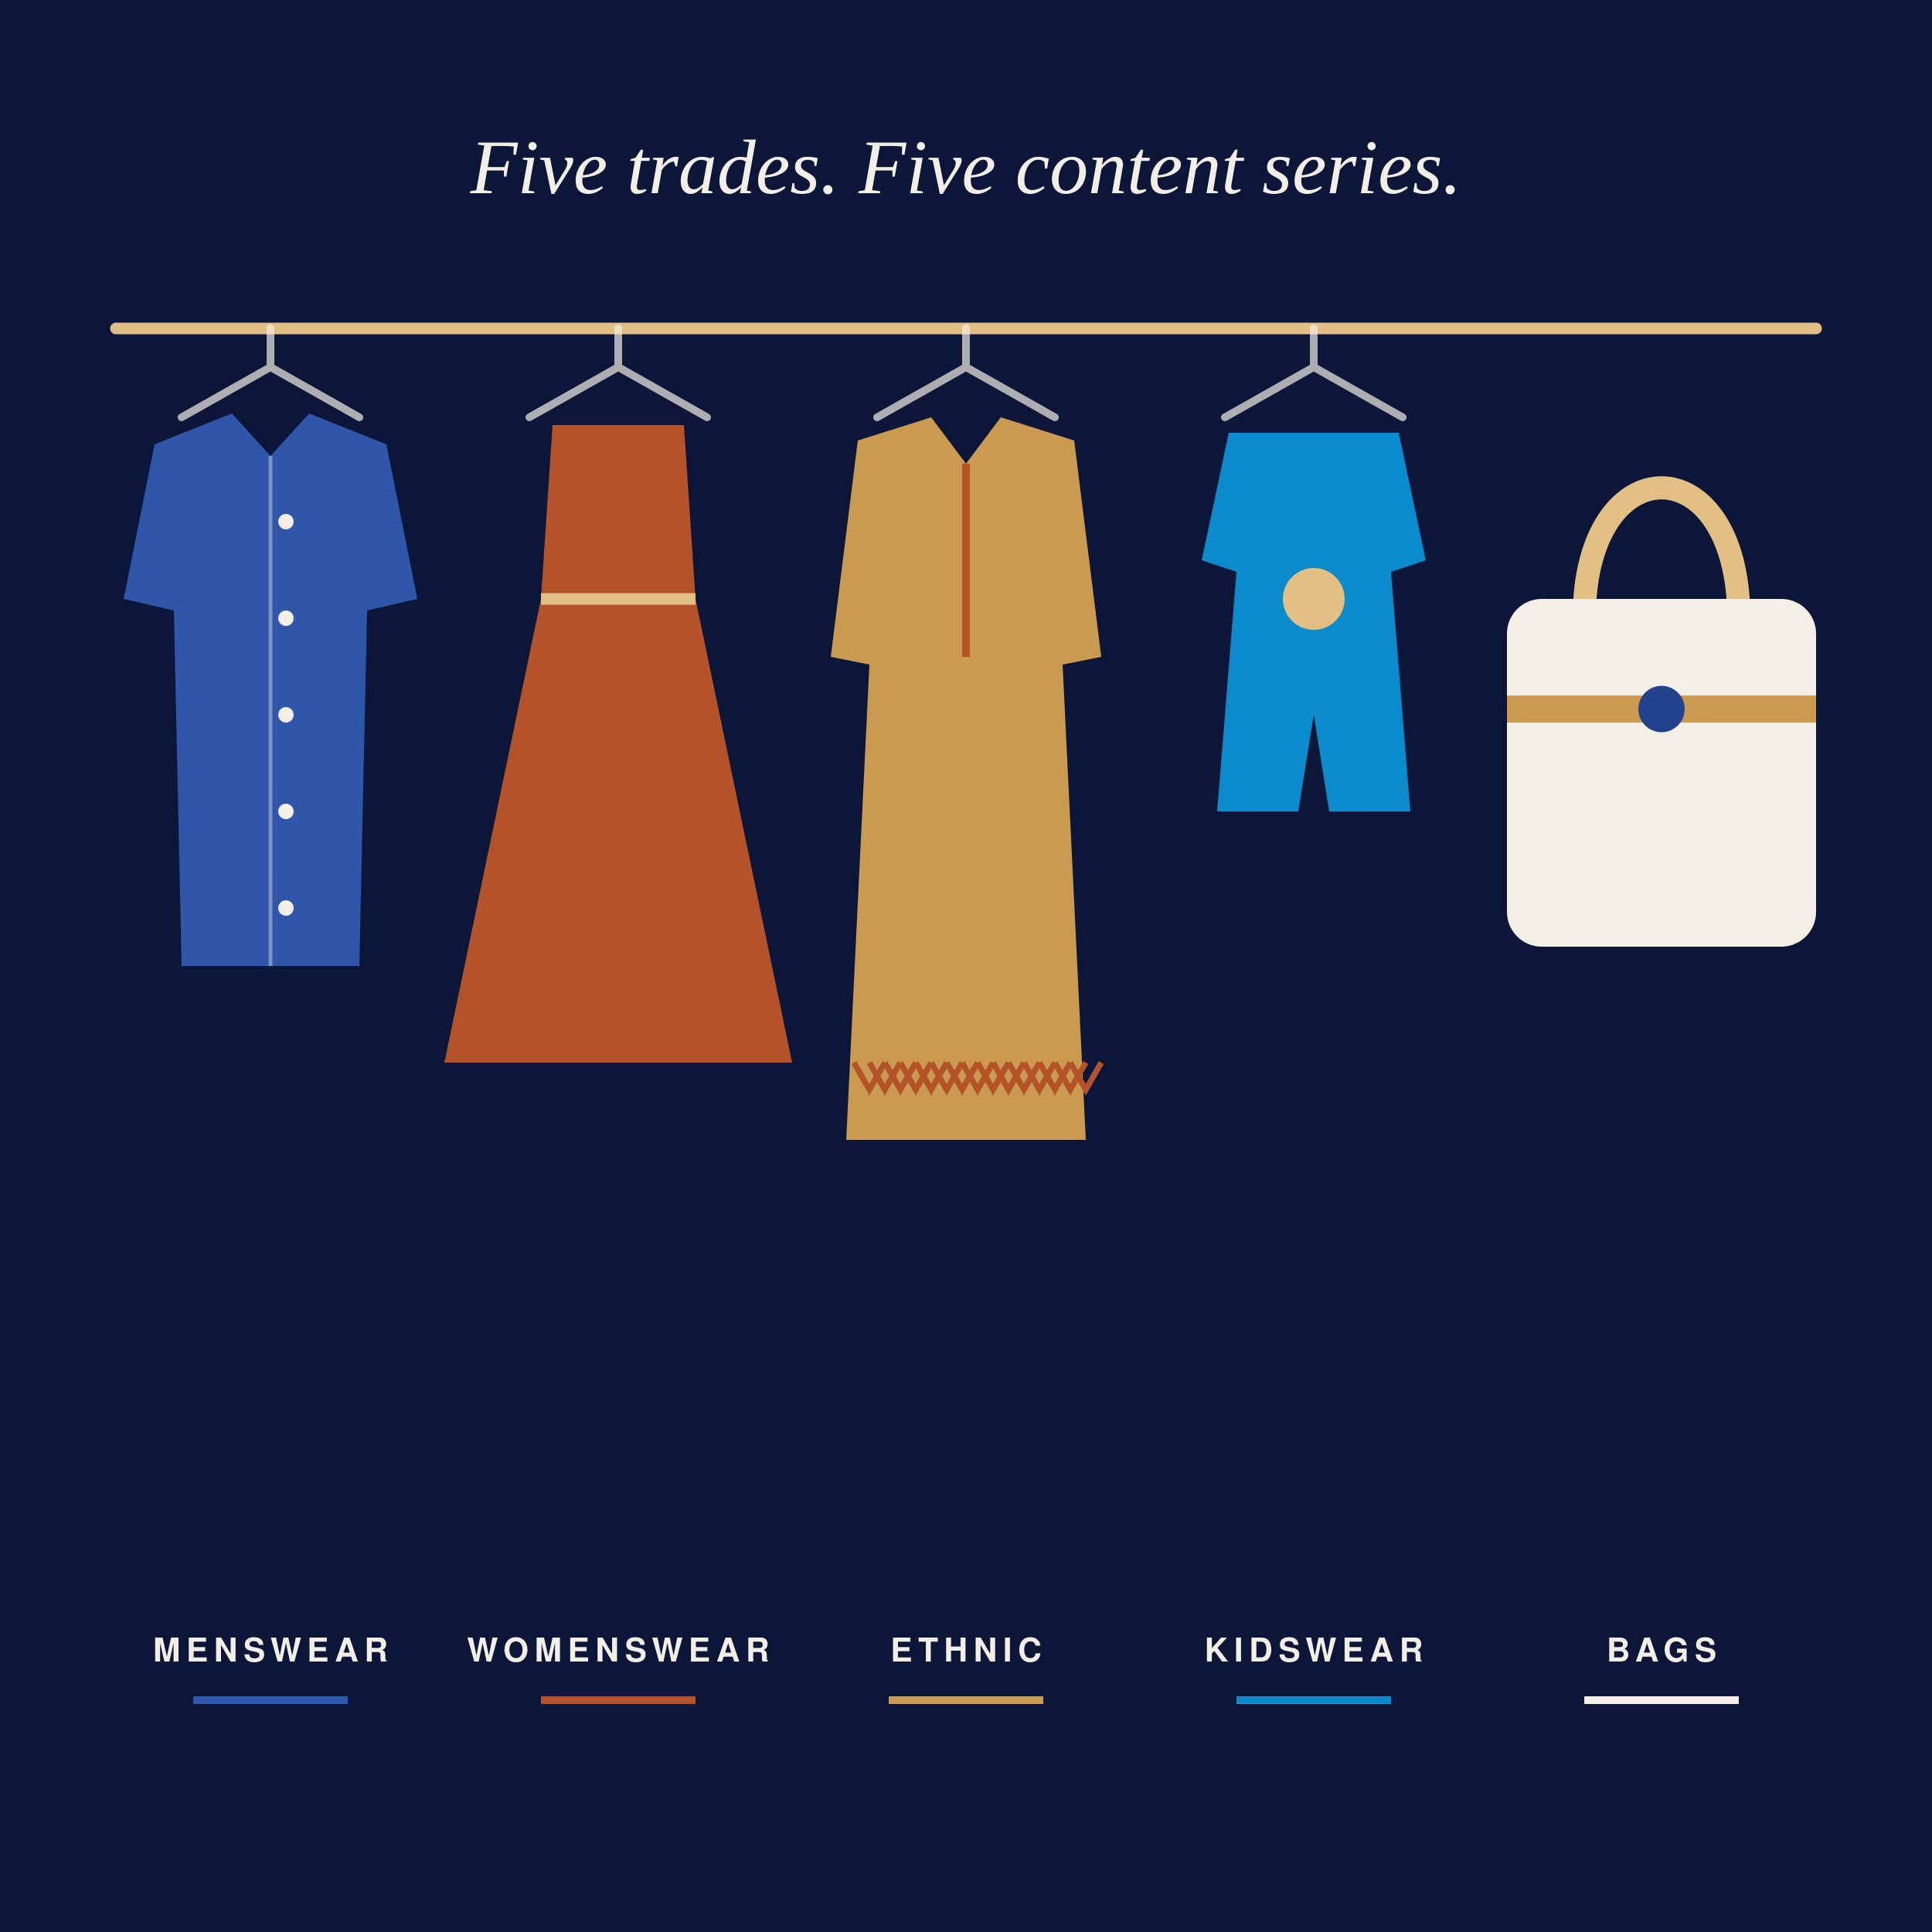
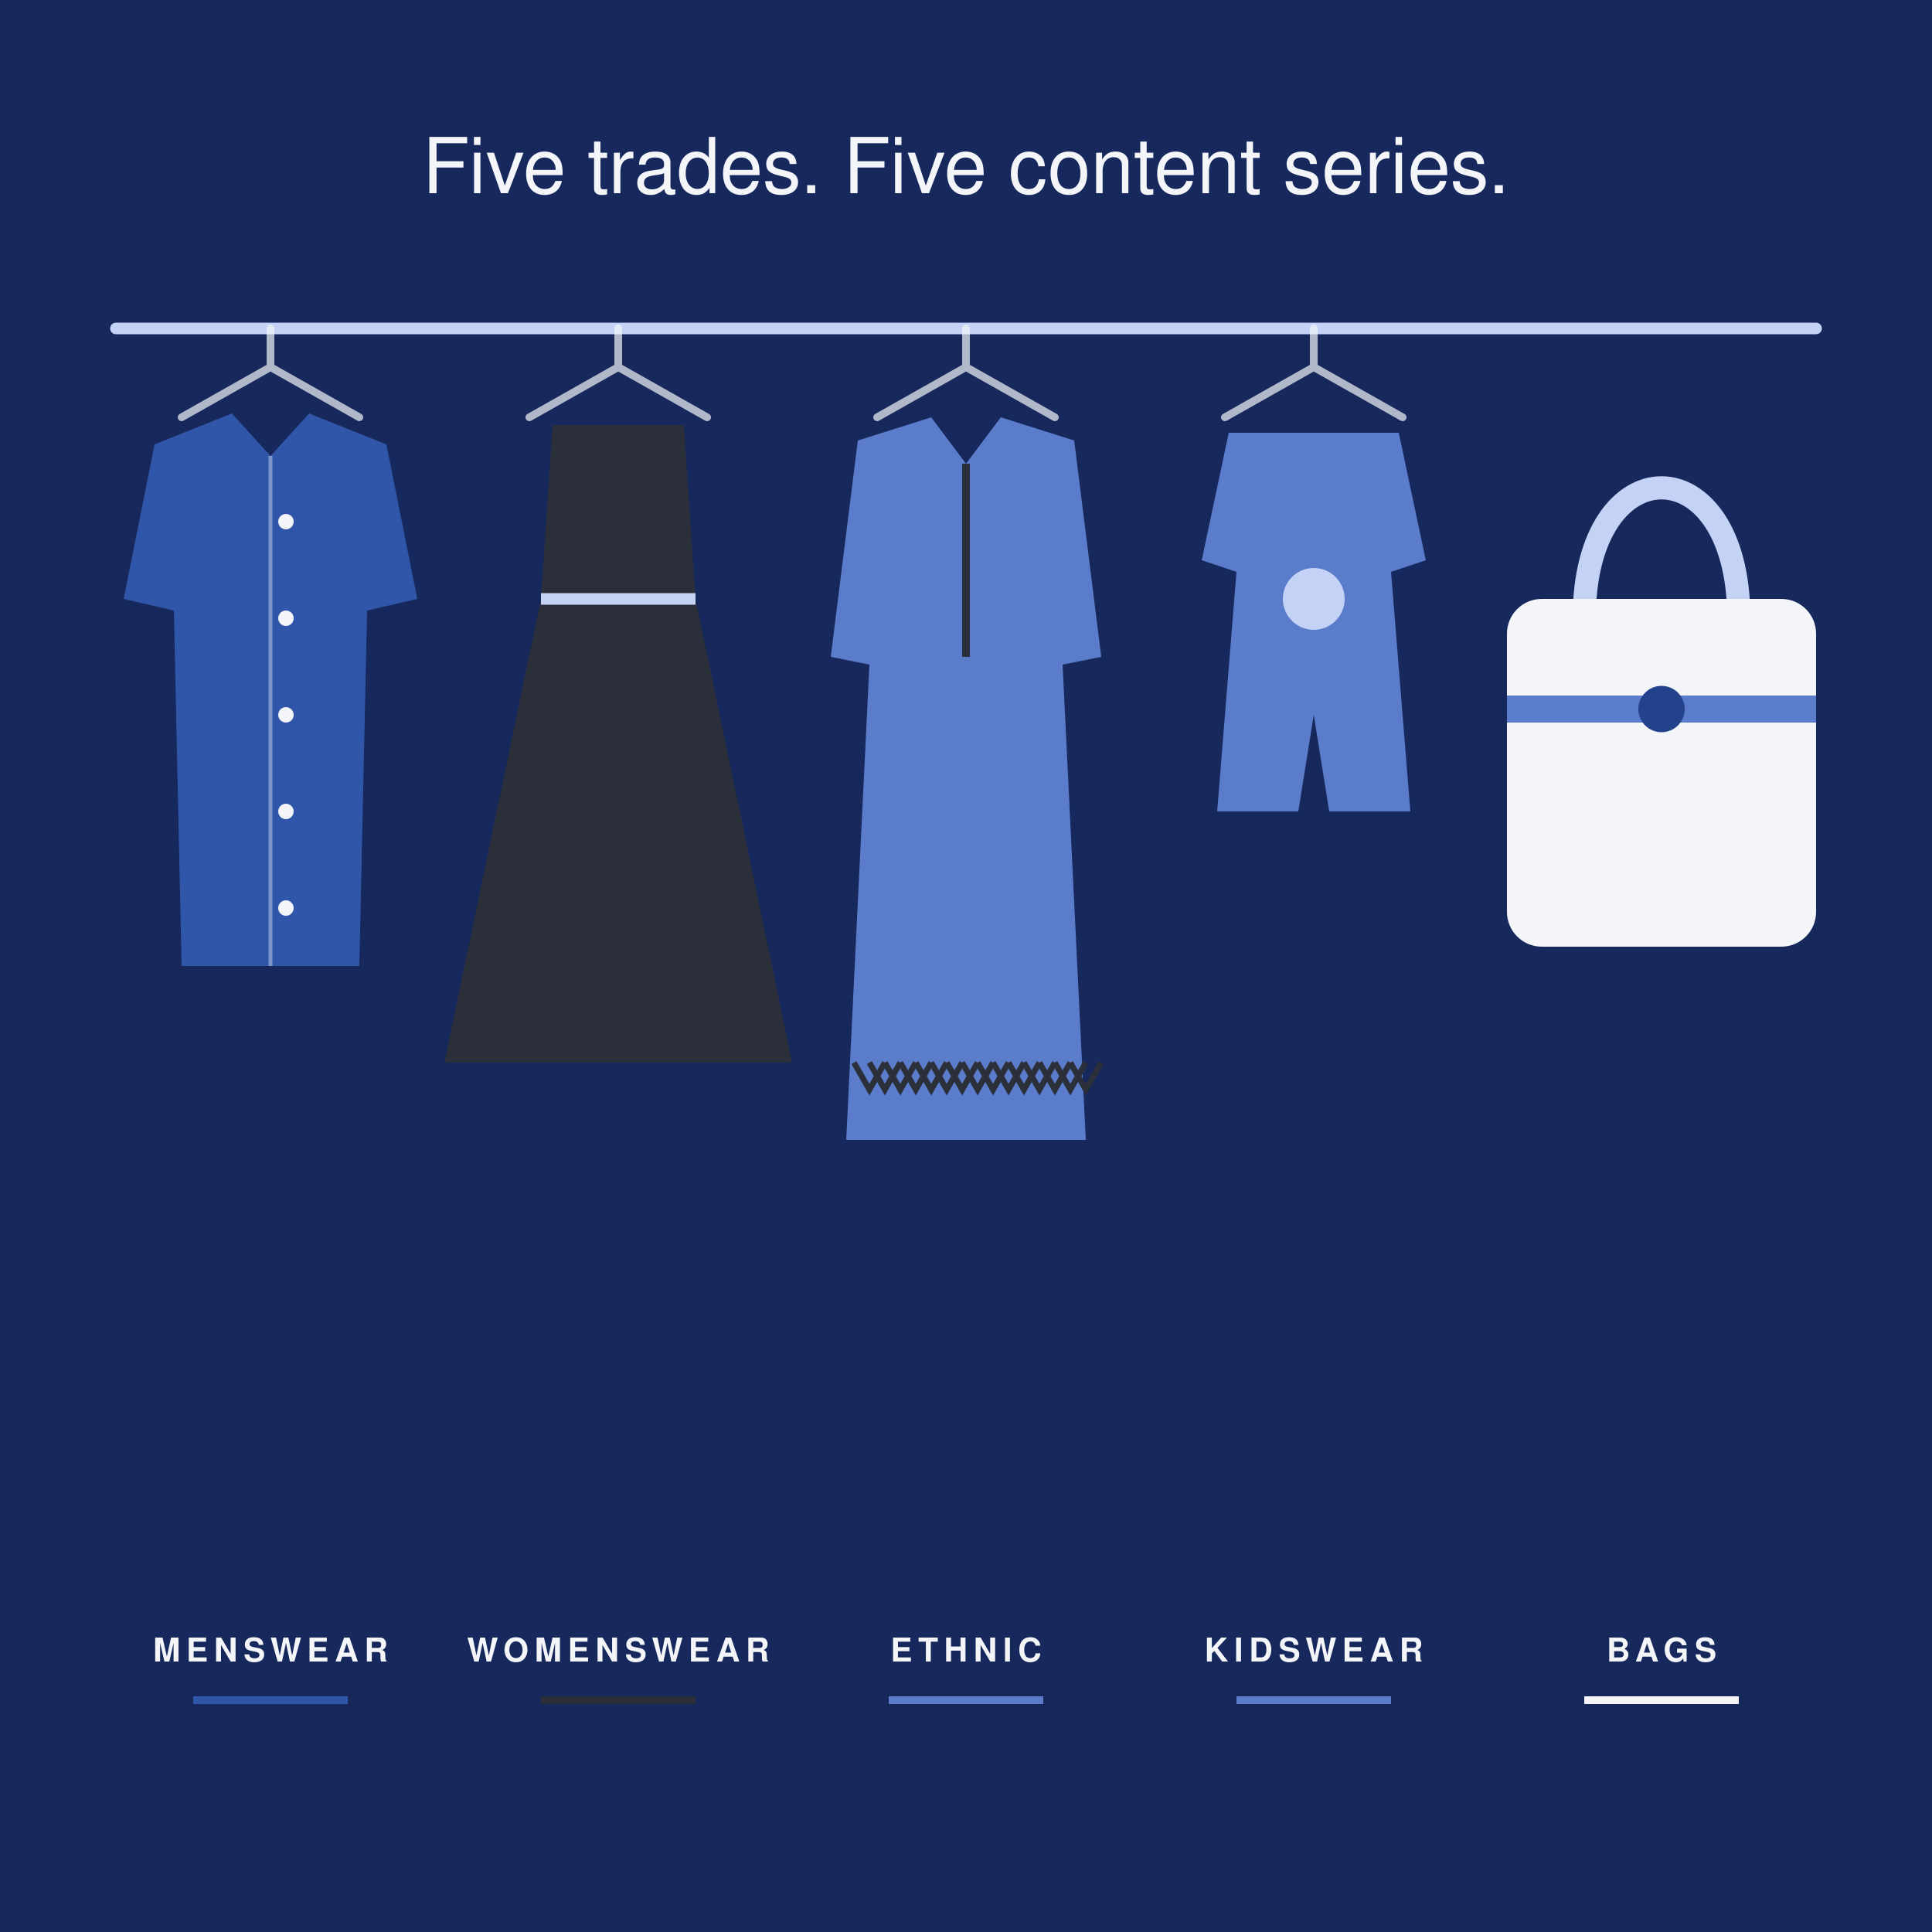
<svg xmlns="http://www.w3.org/2000/svg" viewBox="0 0 1000 1000" width="1000" height="1000">
  <defs />
-   <rect x="0" y="0" width="1000" height="1000" rx="0" fill="#0b1638" />
-   <path d="M60 170 H940" stroke="#e2bf83" stroke-width="6" stroke-linecap="round" />
-   <path d="M140 170 v20 M94 216 L140 190 L186 216" stroke="#f4efe6" stroke-opacity="0.7" stroke-width="4" fill="none" stroke-linecap="round" />
+   <rect x="0" y="0" width="1000" height="1000" rx="0" fill="#16285c" />
+   <path d="M60 170 H940" stroke="#c4d3f5" stroke-width="6" stroke-linecap="round" />
+   <path d="M140 170 v20 M94 216 L140 190 L186 216" stroke="#f3f5f9" stroke-opacity="0.7" stroke-width="4" fill="none" stroke-linecap="round" />
  <path d="M80 230 L120 214 L140 236 L160 214 L200 230 L216 310 L190 316 L186 500 L94 500 L90 316 L64 310 Z" fill="#2f56a8" />
-   <path d="M140 236 V500" stroke="#f4efe6" stroke-opacity="0.4" stroke-width="2" />
-   <circle cx="148" cy="270" r="4" fill="#f4efe6" />
-   <circle cx="148" cy="320" r="4" fill="#f4efe6" />
-   <circle cx="148" cy="370" r="4" fill="#f4efe6" />
-   <circle cx="148" cy="420" r="4" fill="#f4efe6" />
-   <circle cx="148" cy="470" r="4" fill="#f4efe6" />
-   <text x="140" y="860" font-family="'Helvetica Neue', Helvetica, Arial, sans-serif" font-size="17" font-weight="700" fill="#f4efe6" text-anchor="middle" letter-spacing="3" opacity="1">MENSWEAR</text>
+   <path d="M140 236 V500" stroke="#f3f5f9" stroke-opacity="0.4" stroke-width="2" />
+   <circle cx="148" cy="270" r="4" fill="#f3f5f9" />
+   <circle cx="148" cy="320" r="4" fill="#f3f5f9" />
+   <circle cx="148" cy="370" r="4" fill="#f3f5f9" />
+   <circle cx="148" cy="420" r="4" fill="#f3f5f9" />
+   <circle cx="148" cy="470" r="4" fill="#f3f5f9" />
+   <text x="140" y="860" font-family="'Helvetica Neue', Helvetica, Arial, sans-serif" font-size="17" font-weight="700" fill="#f3f5f9" text-anchor="middle" letter-spacing="3" opacity="1">MENSWEAR</text>
  <path d="M100 880 H180" stroke="#2f56a8" stroke-width="4" />
-   <path d="M320 170 v20 M274 216 L320 190 L366 216" stroke="#f4efe6" stroke-opacity="0.7" stroke-width="4" fill="none" stroke-linecap="round" />
-   <path d="M286 220 L354 220 L360 310 L410 550 L230 550 L280 310 Z" fill="#b4532a" />
-   <path d="M280 310 H360" stroke="#e2bf83" stroke-width="6" />
-   <text x="320" y="860" font-family="'Helvetica Neue', Helvetica, Arial, sans-serif" font-size="17" font-weight="700" fill="#f4efe6" text-anchor="middle" letter-spacing="3" opacity="1">WOMENSWEAR</text>
-   <path d="M280 880 H360" stroke="#b4532a" stroke-width="4" />
-   <path d="M500 170 v20 M454 216 L500 190 L546 216" stroke="#f4efe6" stroke-opacity="0.7" stroke-width="4" fill="none" stroke-linecap="round" />
-   <path d="M444 228 L482 216 L500 240 L518 216 L556 228 L570 340 L550 344 L562 590 L438 590 L450 344 L430 340 Z" fill="#c99a4f" />
-   <path d="M442 550 l8 14 l8 -14" stroke="#b4532a" stroke-width="3" fill="none" />
-   <path d="M450 550 l8 14 l8 -14" stroke="#b4532a" stroke-width="3" fill="none" />
-   <path d="M458 550 l8 14 l8 -14" stroke="#b4532a" stroke-width="3" fill="none" />
-   <path d="M466 550 l8 14 l8 -14" stroke="#b4532a" stroke-width="3" fill="none" />
-   <path d="M474 550 l8 14 l8 -14" stroke="#b4532a" stroke-width="3" fill="none" />
-   <path d="M482 550 l8 14 l8 -14" stroke="#b4532a" stroke-width="3" fill="none" />
-   <path d="M490 550 l8 14 l8 -14" stroke="#b4532a" stroke-width="3" fill="none" />
-   <path d="M498 550 l8 14 l8 -14" stroke="#b4532a" stroke-width="3" fill="none" />
-   <path d="M506 550 l8 14 l8 -14" stroke="#b4532a" stroke-width="3" fill="none" />
-   <path d="M514 550 l8 14 l8 -14" stroke="#b4532a" stroke-width="3" fill="none" />
-   <path d="M522 550 l8 14 l8 -14" stroke="#b4532a" stroke-width="3" fill="none" />
-   <path d="M530 550 l8 14 l8 -14" stroke="#b4532a" stroke-width="3" fill="none" />
-   <path d="M538 550 l8 14 l8 -14" stroke="#b4532a" stroke-width="3" fill="none" />
-   <path d="M546 550 l8 14 l8 -14" stroke="#b4532a" stroke-width="3" fill="none" />
-   <path d="M554 550 l8 14 l8 -14" stroke="#b4532a" stroke-width="3" fill="none" />
-   <path d="M500 240 V340" stroke="#b4532a" stroke-width="4" />
-   <text x="500" y="860" font-family="'Helvetica Neue', Helvetica, Arial, sans-serif" font-size="17" font-weight="700" fill="#f4efe6" text-anchor="middle" letter-spacing="3" opacity="1">ETHNIC</text>
-   <path d="M460 880 H540" stroke="#c99a4f" stroke-width="4" />
-   <path d="M680 170 v20 M634 216 L680 190 L726 216" stroke="#f4efe6" stroke-opacity="0.7" stroke-width="4" fill="none" stroke-linecap="round" />
-   <path d="M636 224 L724 224 L738 290 L720 296 L730 420 L688 420 L680 370 L672 420 L630 420 L640 296 L622 290 Z" fill="#0b8bcb" />
-   <circle cx="680" cy="310" r="16" fill="#e2bf83" />
-   <text x="680" y="860" font-family="'Helvetica Neue', Helvetica, Arial, sans-serif" font-size="17" font-weight="700" fill="#f4efe6" text-anchor="middle" letter-spacing="3" opacity="1">KIDSWEAR</text>
-   <path d="M640 880 H720" stroke="#0b8bcb" stroke-width="4" />
-   <path d="M820 320 C820 230 900 230 900 320" stroke="#e2bf83" stroke-width="12" fill="none" />
-   <rect x="780" y="310" width="160" height="180" rx="18" fill="#f4efe6" />
-   <rect x="780" y="360" width="160" height="14" rx="0" fill="#c99a4f" />
+   <path d="M320 170 v20 M274 216 L320 190 L366 216" stroke="#f3f5f9" stroke-opacity="0.7" stroke-width="4" fill="none" stroke-linecap="round" />
+   <path d="M286 220 L354 220 L360 310 L410 550 L230 550 L280 310 Z" fill="#2b2f3a" />
+   <path d="M280 310 H360" stroke="#c4d3f5" stroke-width="6" />
+   <text x="320" y="860" font-family="'Helvetica Neue', Helvetica, Arial, sans-serif" font-size="17" font-weight="700" fill="#f3f5f9" text-anchor="middle" letter-spacing="3" opacity="1">WOMENSWEAR</text>
+   <path d="M280 880 H360" stroke="#2b2f3a" stroke-width="4" />
+   <path d="M500 170 v20 M454 216 L500 190 L546 216" stroke="#f3f5f9" stroke-opacity="0.7" stroke-width="4" fill="none" stroke-linecap="round" />
+   <path d="M444 228 L482 216 L500 240 L518 216 L556 228 L570 340 L550 344 L562 590 L438 590 L450 344 L430 340 Z" fill="#5b7bcb" />
+   <path d="M442 550 l8 14 l8 -14" stroke="#2b2f3a" stroke-width="3" fill="none" />
+   <path d="M450 550 l8 14 l8 -14" stroke="#2b2f3a" stroke-width="3" fill="none" />
+   <path d="M458 550 l8 14 l8 -14" stroke="#2b2f3a" stroke-width="3" fill="none" />
+   <path d="M466 550 l8 14 l8 -14" stroke="#2b2f3a" stroke-width="3" fill="none" />
+   <path d="M474 550 l8 14 l8 -14" stroke="#2b2f3a" stroke-width="3" fill="none" />
+   <path d="M482 550 l8 14 l8 -14" stroke="#2b2f3a" stroke-width="3" fill="none" />
+   <path d="M490 550 l8 14 l8 -14" stroke="#2b2f3a" stroke-width="3" fill="none" />
+   <path d="M498 550 l8 14 l8 -14" stroke="#2b2f3a" stroke-width="3" fill="none" />
+   <path d="M506 550 l8 14 l8 -14" stroke="#2b2f3a" stroke-width="3" fill="none" />
+   <path d="M514 550 l8 14 l8 -14" stroke="#2b2f3a" stroke-width="3" fill="none" />
+   <path d="M522 550 l8 14 l8 -14" stroke="#2b2f3a" stroke-width="3" fill="none" />
+   <path d="M530 550 l8 14 l8 -14" stroke="#2b2f3a" stroke-width="3" fill="none" />
+   <path d="M538 550 l8 14 l8 -14" stroke="#2b2f3a" stroke-width="3" fill="none" />
+   <path d="M546 550 l8 14 l8 -14" stroke="#2b2f3a" stroke-width="3" fill="none" />
+   <path d="M554 550 l8 14 l8 -14" stroke="#2b2f3a" stroke-width="3" fill="none" />
+   <path d="M500 240 V340" stroke="#2b2f3a" stroke-width="4" />
+   <text x="500" y="860" font-family="'Helvetica Neue', Helvetica, Arial, sans-serif" font-size="17" font-weight="700" fill="#f3f5f9" text-anchor="middle" letter-spacing="3" opacity="1">ETHNIC</text>
+   <path d="M460 880 H540" stroke="#5b7bcb" stroke-width="4" />
+   <path d="M680 170 v20 M634 216 L680 190 L726 216" stroke="#f3f5f9" stroke-opacity="0.7" stroke-width="4" fill="none" stroke-linecap="round" />
+   <path d="M636 224 L724 224 L738 290 L720 296 L730 420 L688 420 L680 370 L672 420 L630 420 L640 296 L622 290 Z" fill="#5b7bcb" />
+   <circle cx="680" cy="310" r="16" fill="#c4d3f5" />
+   <text x="680" y="860" font-family="'Helvetica Neue', Helvetica, Arial, sans-serif" font-size="17" font-weight="700" fill="#f3f5f9" text-anchor="middle" letter-spacing="3" opacity="1">KIDSWEAR</text>
+   <path d="M640 880 H720" stroke="#5b7bcb" stroke-width="4" />
+   <path d="M820 320 C820 230 900 230 900 320" stroke="#c4d3f5" stroke-width="12" fill="none" />
+   <rect x="780" y="310" width="160" height="180" rx="18" fill="#f3f5f9" />
+   <rect x="780" y="360" width="160" height="14" rx="0" fill="#5b7bcb" />
  <circle cx="860" cy="367" r="12" fill="#22428c" />
-   <text x="860" y="860" font-family="'Helvetica Neue', Helvetica, Arial, sans-serif" font-size="17" font-weight="700" fill="#f4efe6" text-anchor="middle" letter-spacing="3" opacity="1">BAGS</text>
-   <path d="M820 880 H900" stroke="#f4efe6" stroke-width="4" />
-   <text x="500" y="100" font-family="Georgia, 'Times New Roman', serif" font-size="40" font-weight="300" fill="#f4efe6" text-anchor="middle" letter-spacing="0" opacity="1" font-style="italic">Five trades. Five content series.</text>
+   <text x="860" y="860" font-family="'Helvetica Neue', Helvetica, Arial, sans-serif" font-size="17" font-weight="700" fill="#f3f5f9" text-anchor="middle" letter-spacing="3" opacity="1">BAGS</text>
+   <path d="M820 880 H900" stroke="#f3f5f9" stroke-width="4" />
+   <text x="500" y="100" font-family="'Helvetica Neue', Helvetica, Arial, sans-serif" font-size="40" font-weight="300" fill="#f3f5f9" text-anchor="middle" letter-spacing="0" opacity="1">Five trades. Five content series.</text>
</svg>
